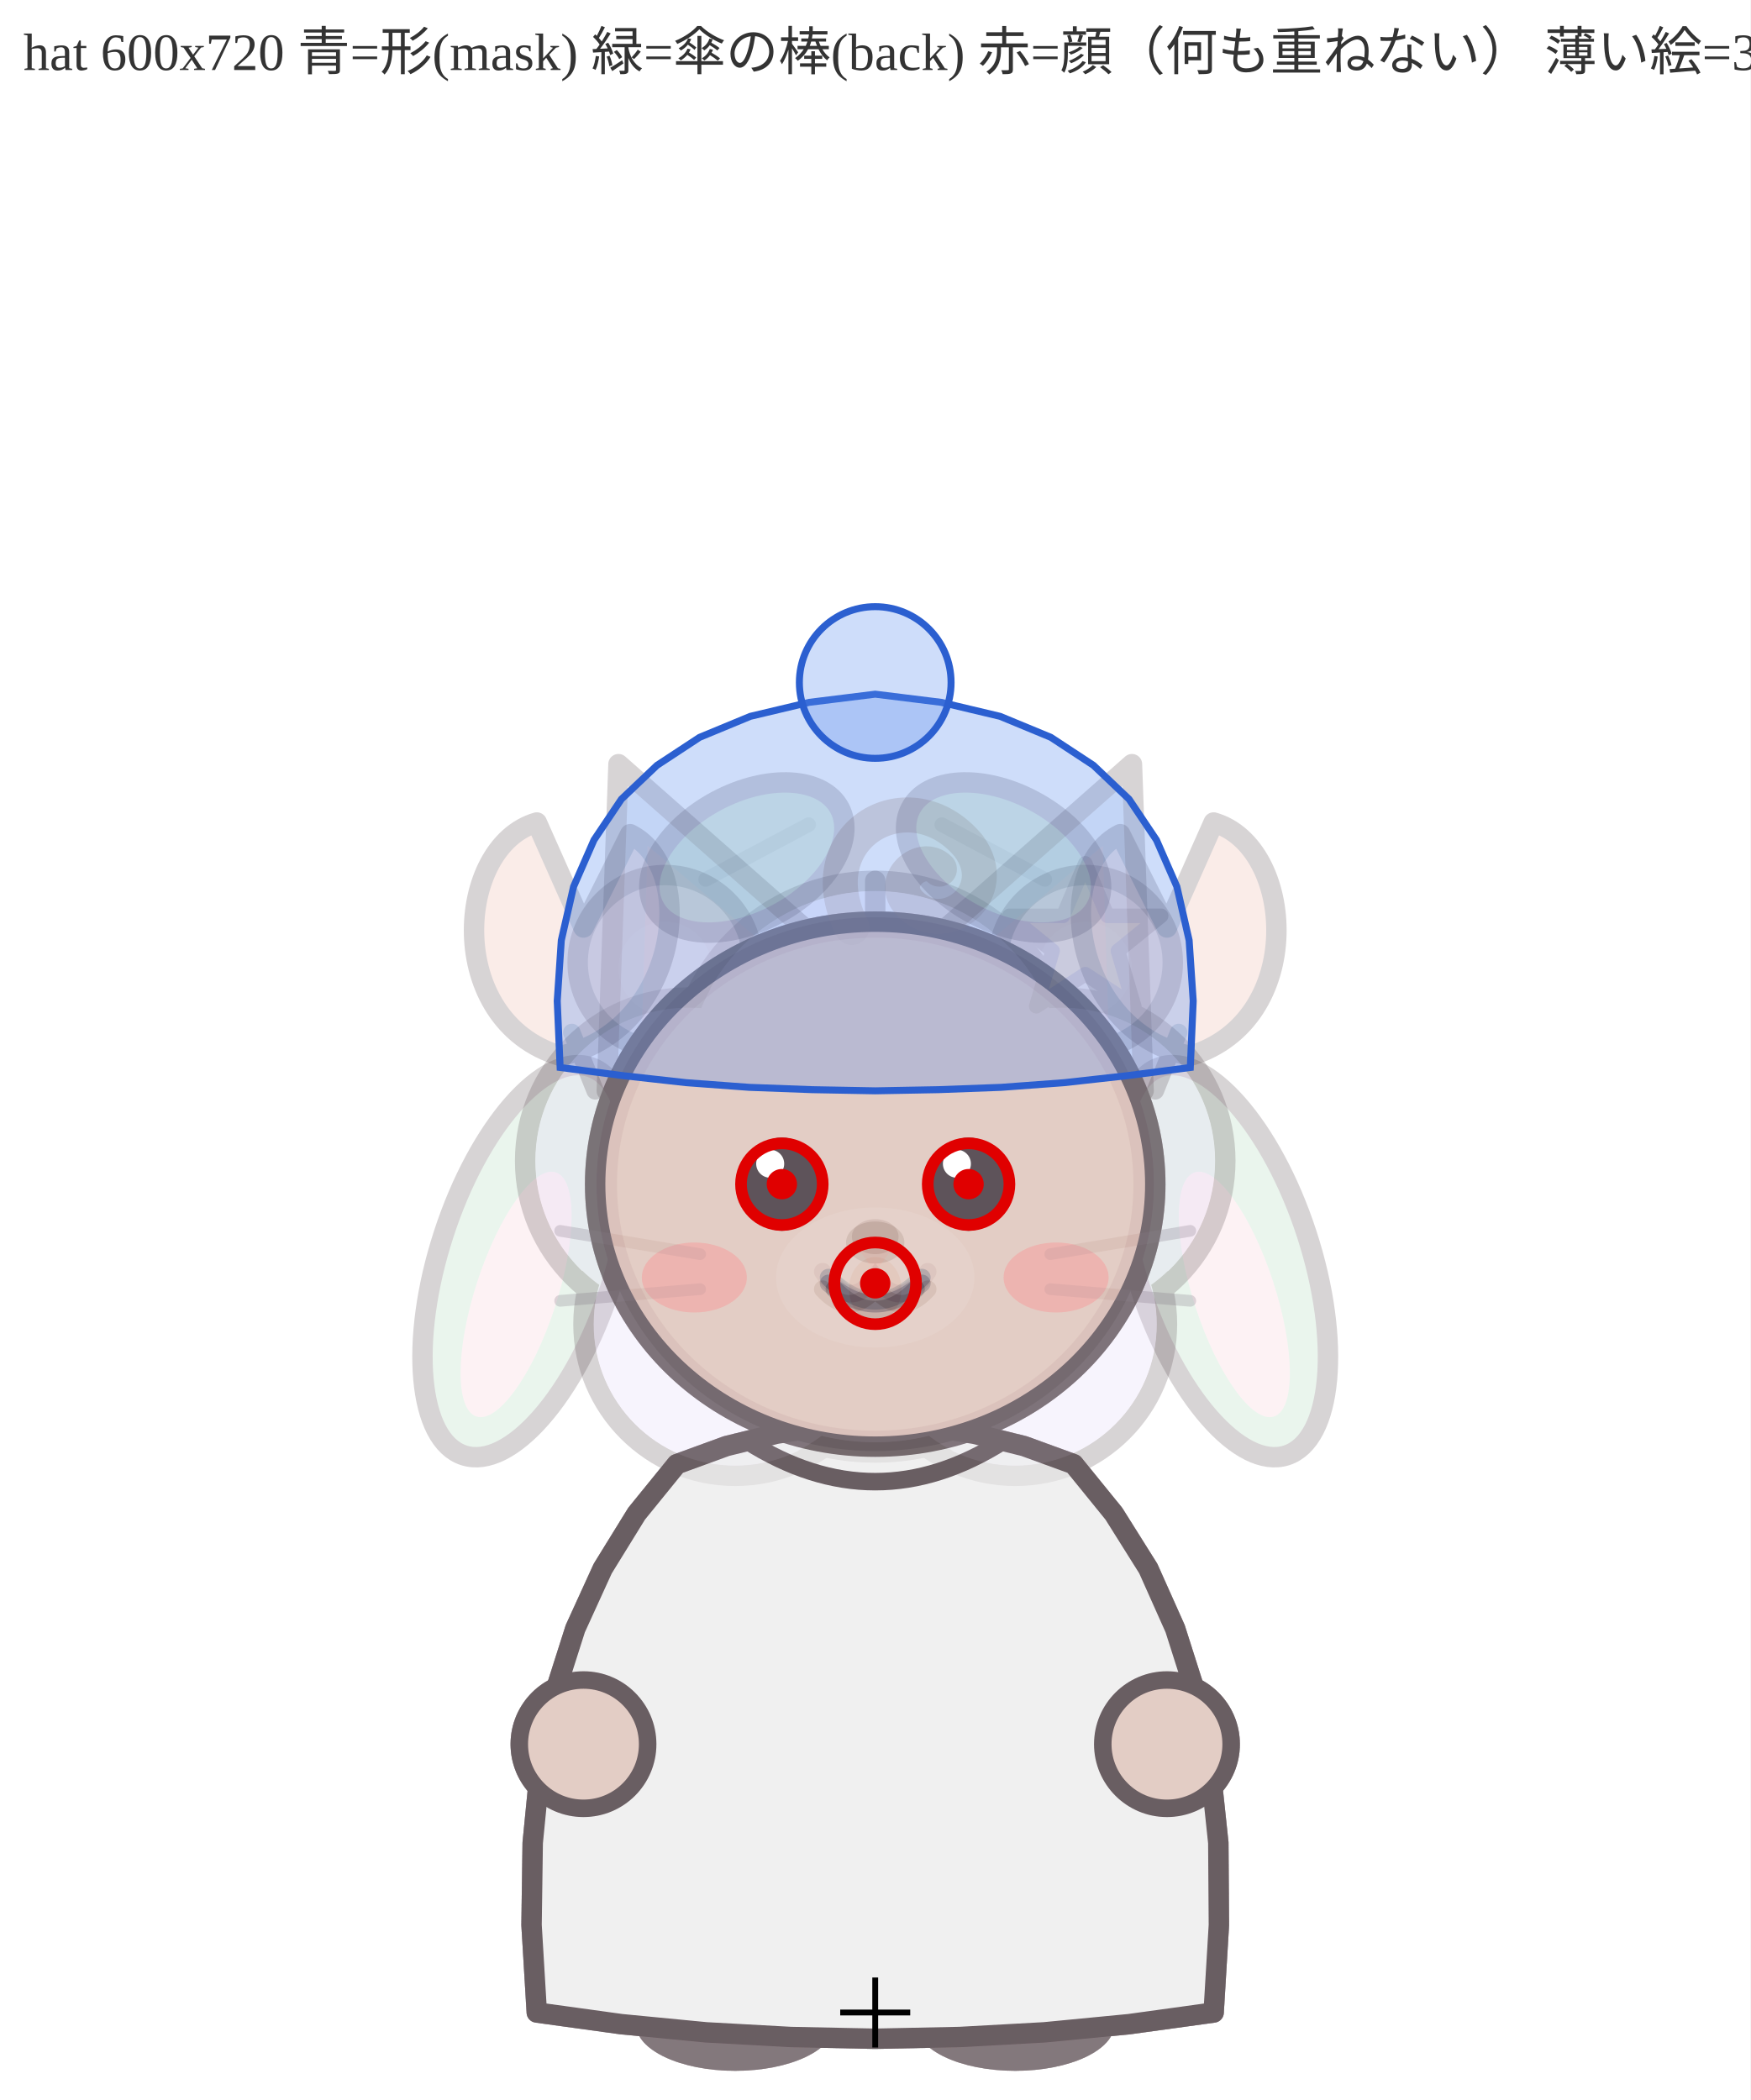
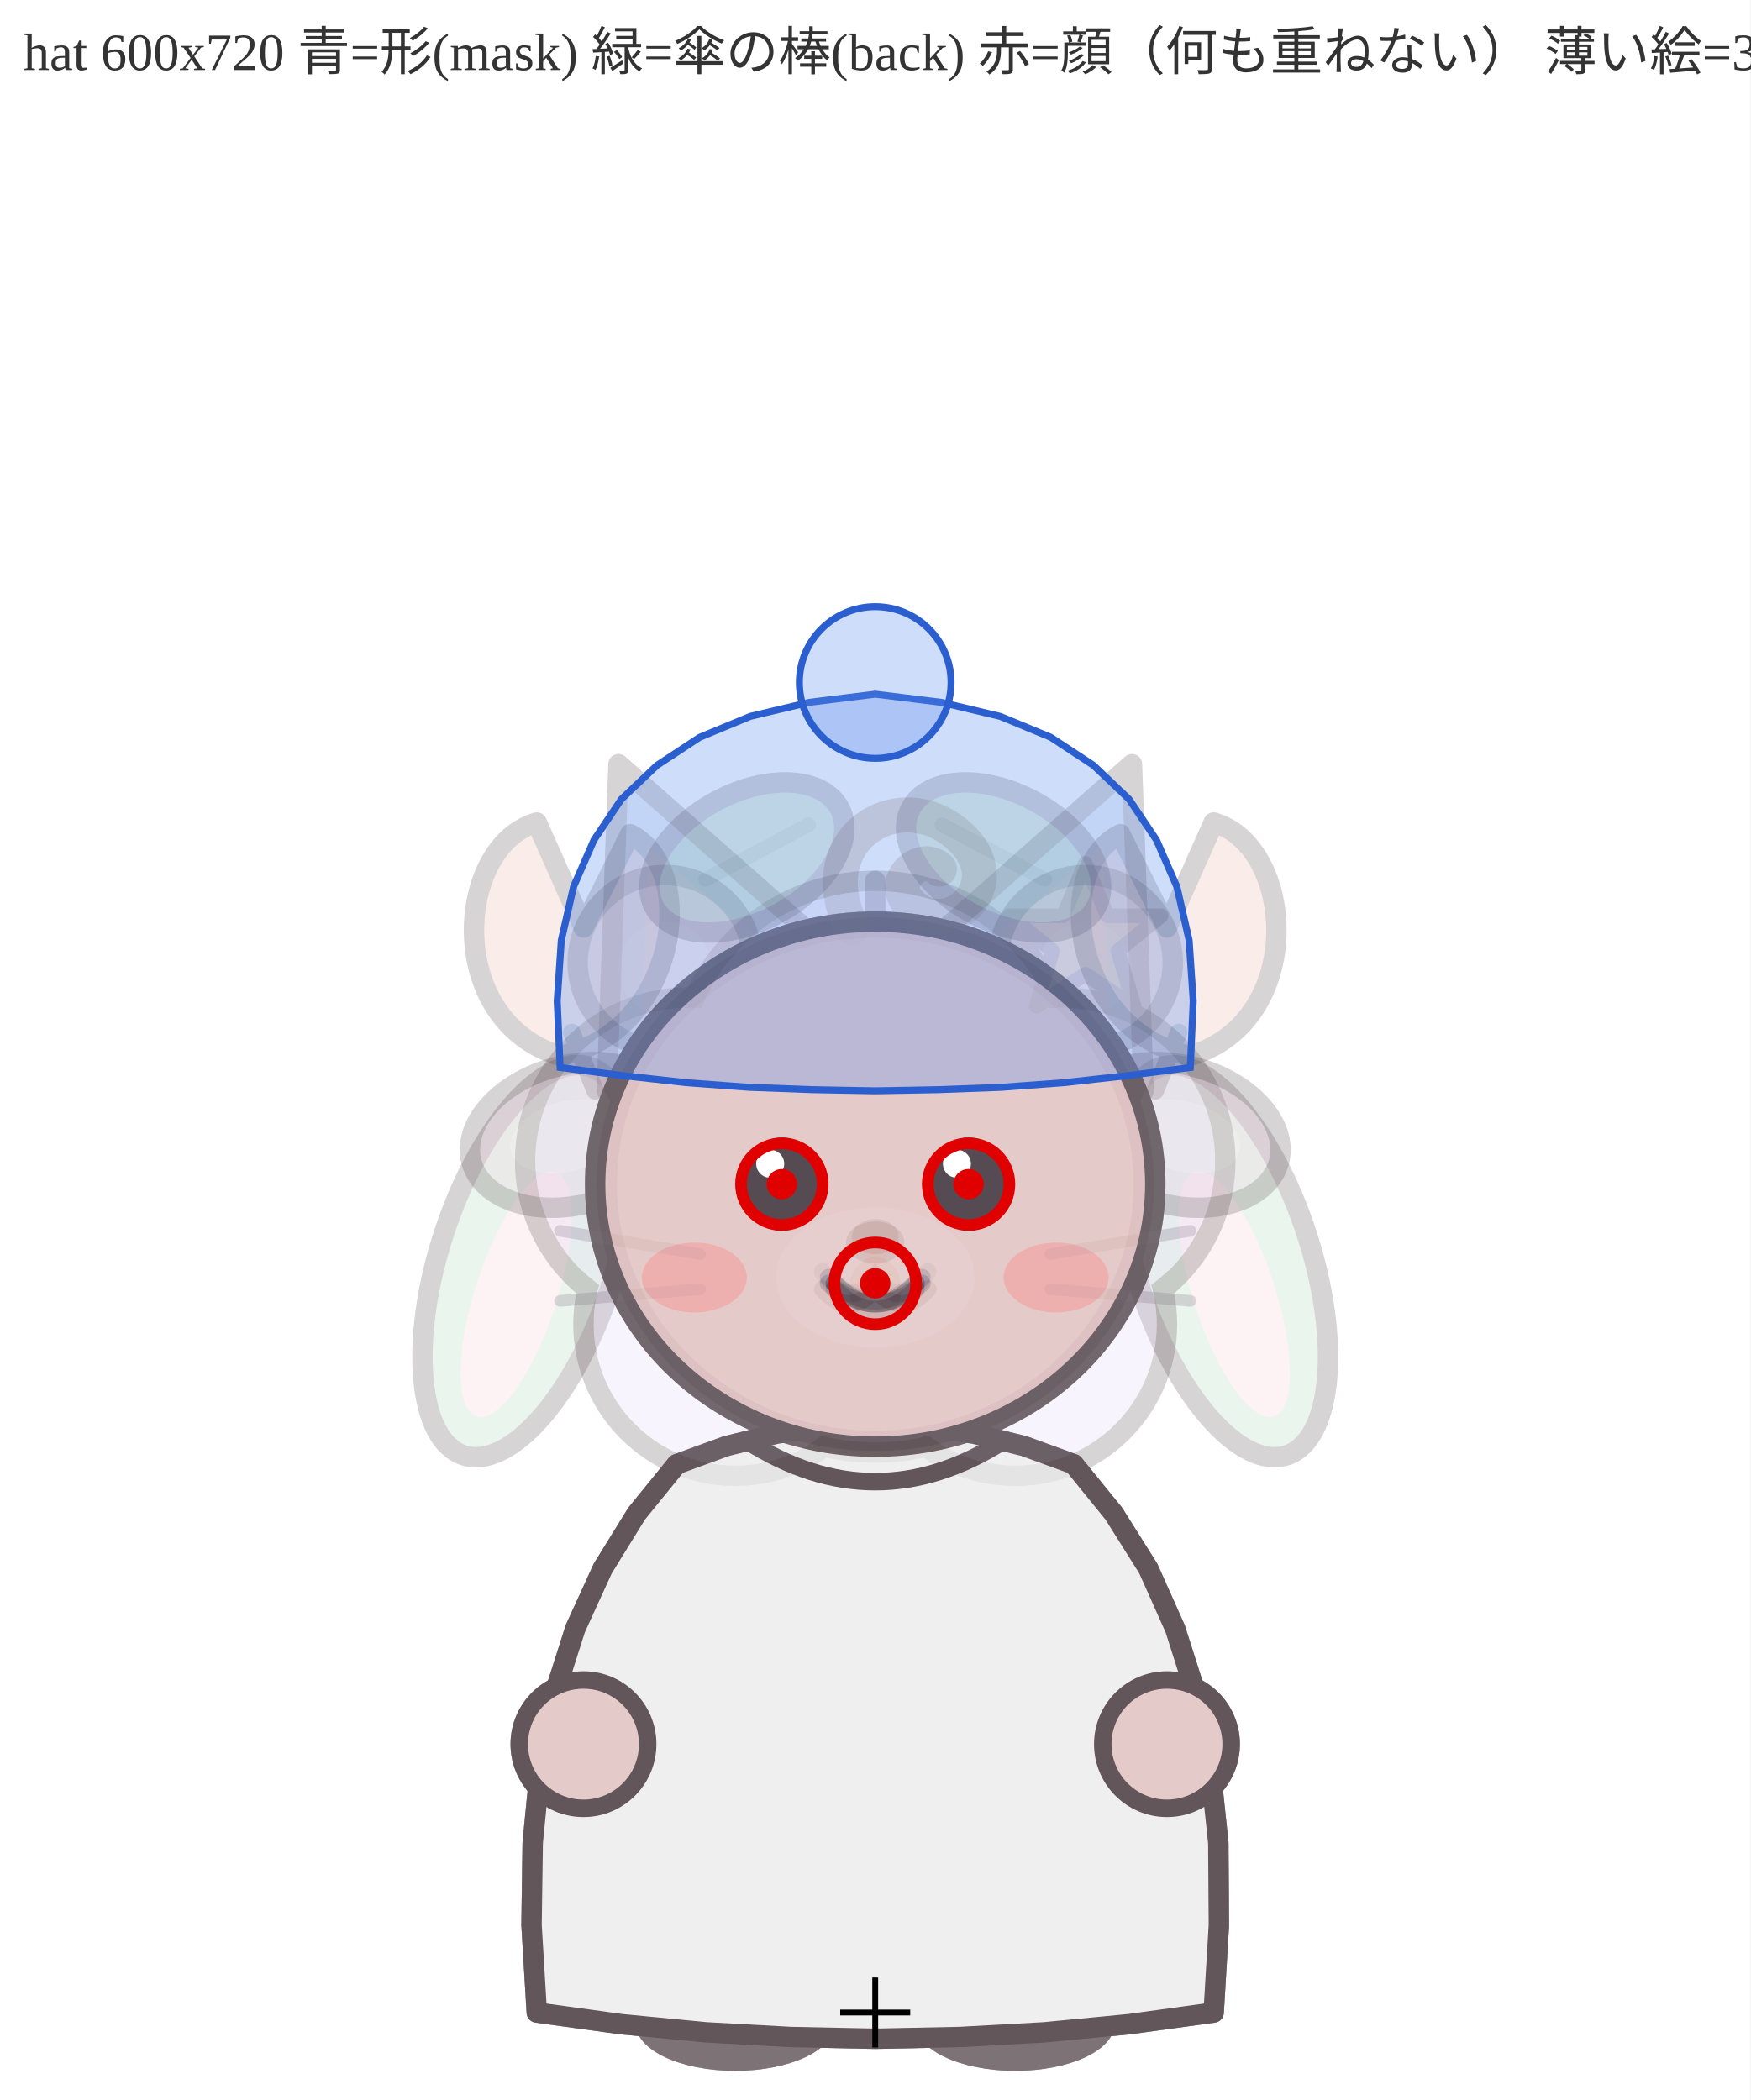
<svg xmlns="http://www.w3.org/2000/svg" width="600" height="720" viewBox="-150 -345 300 360">
  <defs>
    <pattern id="ga" patternUnits="userSpaceOnUse" width="40" height="40">
      <rect width="40" height="40" fill="#eeeeee" />
    </pattern>
  </defs>
  <rect x="-150" y="-345" width="300" height="360" fill="#fff" />
  <g opacity="0.22">
    <g class="char-body">
      <ellipse cx="-24" cy="2" rx="17" ry="8" fill="#6B5B60" />
      <ellipse cx="24" cy="2" rx="17" ry="8" fill="#6B5B60" />
      <polygon points="-58,0 -58.9,-15 -58.7,-29.1 -57.4,-42.3 -55,-54.5 -51.4,-65.8 -46.7,-76.1 -40.9,-85.5 -34,-94 -25.5,-97.1 -17,-99.2 -8.5,-100.6 0,-101 8.5,-100.6 17,-99.2 25.5,-97.1 34,-94 40.9,-85.5 46.8,-76.1 51.4,-65.8 55,-54.5 57.4,-42.3 58.8,-29.1 58.9,-15 58,0 43.5,2 29,3.4 14.5,4.2 0,4.5 -14.5,4.2 -29,3.4 -43.5,2" class="clothes" fill="url(#ga)" stroke="#4A3A40" stroke-opacity="1" stroke-width="3.5" stroke-linejoin="round" />
      <path d="M-22 -98 Q0 -84 22 -98" fill="none" stroke="#4A3A40" stroke-opacity="1" stroke-width="3" />
      <circle cx="-50" cy="-46" r="11" fill="#F5C58E" stroke="#4A3A40" stroke-width="3" />
      <circle cx="50" cy="-46" r="11" fill="#F5C58E" stroke="#4A3A40" stroke-width="3" />
    </g>
    <g class="char-head">
      <ellipse cx="0" cy="-142" rx="48" ry="45" fill="#F5C58E" stroke="#4A3A40" stroke-width="3.5" stroke-linejoin="round" />
      <path d="M-4 -186 C-12 -202 6 -212 16 -200 C22 -192 12 -184 6 -190 C2 -194 8 -199 11 -196" fill="none" stroke="#8A5A3B" stroke-width="6" stroke-linecap="round" />
      <ellipse class="eye" cx="-16" cy="-142" rx="6.5" ry="8" fill="#3B2F35" />
      <circle cx="-18" cy="-145.5" r="2.4" fill="#fff" />
      <ellipse class="eye" cx="16" cy="-142" rx="6.5" ry="8" fill="#3B2F35" />
      <circle cx="14" cy="-145.5" r="2.4" fill="#fff" />
      <ellipse cx="-31" cy="-126" rx="9" ry="6" fill="#F28B8B" opacity="0.55" />
      <ellipse cx="31" cy="-126" rx="9" ry="6" fill="#F28B8B" opacity="0.55" />
      <path d="M-8 -126 Q0 -117 8 -126" fill="none" stroke="#3B2F35" stroke-width="3" stroke-linecap="round" />
    </g>
  </g>
  <g opacity="0.22">
    <g class="char-body">
      <ellipse cx="-24" cy="2" rx="17" ry="8" fill="#6B5B60" />
      <ellipse cx="24" cy="2" rx="17" ry="8" fill="#6B5B60" />
      <polygon points="-58,0 -58.9,-15 -58.7,-29.1 -57.4,-42.3 -55,-54.5 -51.4,-65.8 -46.7,-76.1 -40.9,-85.5 -34,-94 -25.5,-97.1 -17,-99.2 -8.5,-100.6 0,-101 8.5,-100.6 17,-99.2 25.5,-97.1 34,-94 40.9,-85.5 46.8,-76.1 51.4,-65.8 55,-54.5 57.4,-42.3 58.8,-29.1 58.9,-15 58,0 43.5,2 29,3.4 14.5,4.2 0,4.5 -14.5,4.2 -29,3.4 -43.5,2" class="clothes" fill="url(#ga)" stroke="#4A3A40" stroke-opacity="1" stroke-width="3.5" stroke-linejoin="round" />
      <path d="M-22 -98 Q0 -84 22 -98" fill="none" stroke="#4A3A40" stroke-opacity="1" stroke-width="3" />
      <circle cx="-50" cy="-46" r="11" fill="#BFE6CB" stroke="#4A3A40" stroke-width="3" />
      <circle cx="50" cy="-46" r="11" fill="#BFE6CB" stroke="#4A3A40" stroke-width="3" />
    </g>
    <g class="char-head">
      <g transform="rotate(18 -46 -158)">
        <ellipse cx="-50" cy="-126" rx="15" ry="35" fill="#9FD2AF" stroke="#4A3A40" stroke-width="3.5" stroke-linejoin="round" />
        <ellipse cx="-50" cy="-120" rx="7" ry="22" fill="#F7C6CF" />
      </g>
      <g transform="rotate(-18 46 -158)">
        <ellipse cx="50" cy="-126" rx="15" ry="35" fill="#9FD2AF" stroke="#4A3A40" stroke-width="3.5" stroke-linejoin="round" />
        <ellipse cx="50" cy="-120" rx="7" ry="22" fill="#F7C6CF" />
      </g>
      <ellipse cx="0" cy="-142" rx="46" ry="44" fill="#BFE6CB" stroke="#4A3A40" stroke-width="3.5" stroke-linejoin="round" />
      <ellipse class="eye" cx="-16" cy="-142" rx="6.5" ry="8" fill="#3B2F35" />
      <circle cx="-18" cy="-145.5" r="2.4" fill="#fff" />
      <ellipse class="eye" cx="16" cy="-142" rx="6.5" ry="8" fill="#3B2F35" />
      <circle cx="14" cy="-145.5" r="2.4" fill="#fff" />
      <ellipse cx="-31" cy="-126" rx="9" ry="6" fill="#F28B8B" opacity="0.55" />
      <ellipse cx="31" cy="-126" rx="9" ry="6" fill="#F28B8B" opacity="0.55" />
      <path d="M-9 -127 Q-4.5 -120 0 -126 Q4.5 -120 9 -127" fill="none" stroke="#3B2F35" stroke-width="3" stroke-linecap="round" />
    </g>
  </g>
  <g opacity="0.22">
    <g class="char-body">
      <ellipse cx="-24" cy="2" rx="17" ry="8" fill="#6B5B60" />
      <ellipse cx="24" cy="2" rx="17" ry="8" fill="#6B5B60" />
      <polygon points="-58,0 -58.9,-15 -58.7,-29.1 -57.4,-42.3 -55,-54.5 -51.4,-65.8 -46.7,-76.1 -40.9,-85.5 -34,-94 -25.5,-97.1 -17,-99.2 -8.5,-100.6 0,-101 8.5,-100.6 17,-99.2 25.5,-97.1 34,-94 40.9,-85.5 46.8,-76.1 51.4,-65.8 55,-54.5 57.4,-42.3 58.8,-29.1 58.9,-15 58,0 43.5,2 29,3.4 14.5,4.2 0,4.5 -14.5,4.2 -29,3.4 -43.5,2" class="clothes" fill="url(#ga)" stroke="#4A3A40" stroke-opacity="1" stroke-width="3.5" stroke-linejoin="round" />
      <path d="M-22 -98 Q0 -84 22 -98" fill="none" stroke="#4A3A40" stroke-opacity="1" stroke-width="3" />
      <circle cx="-50" cy="-46" r="11" fill="#DCCBF4" stroke="#4A3A40" stroke-width="3" />
      <circle cx="50" cy="-46" r="11" fill="#DCCBF4" stroke="#4A3A40" stroke-width="3" />
    </g>
    <g class="char-head">
      <circle cx="0" cy="-160" r="34" fill="#DCCBF4" stroke="#4A3A40" stroke-width="3.5" stroke-linejoin="round" />
      <circle cx="-32" cy="-146" r="28" fill="#DCCBF4" stroke="#4A3A40" stroke-width="3.5" stroke-linejoin="round" />
      <circle cx="32" cy="-146" r="28" fill="#DCCBF4" stroke="#4A3A40" stroke-width="3.5" stroke-linejoin="round" />
      <circle cx="-24" cy="-118" r="26" fill="#DCCBF4" stroke="#4A3A40" stroke-width="3.5" stroke-linejoin="round" />
      <circle cx="24" cy="-118" r="26" fill="#DCCBF4" stroke="#4A3A40" stroke-width="3.5" stroke-linejoin="round" />
      <circle cx="0" cy="-136" r="40" fill="#DCCBF4" stroke="#4A3A40" stroke-width="3.5" stroke-linejoin="round" />
      <circle cx="0" cy="-160" r="32.2" fill="#DCCBF4" />
      <circle cx="-32" cy="-146" r="26.2" fill="#DCCBF4" />
      <circle cx="32" cy="-146" r="26.2" fill="#DCCBF4" />
      <circle cx="-24" cy="-118" r="24.2" fill="#DCCBF4" />
      <circle cx="24" cy="-118" r="24.2" fill="#DCCBF4" />
      <circle cx="0" cy="-136" r="38.2" fill="#DCCBF4" />
      <path transform="translate(36 -184)" d="M0 -13 L3.8 -4 L13 -4 L5.6 2 L8.4 11.5 L0 6 L-8.4 11.5 L-5.6 2 L-13 -4 L-3.8 -4Z" fill="#FFD45C" stroke="#4A3A40" stroke-width="2.5" stroke-linejoin="round" />
      <ellipse class="eye" cx="-16" cy="-142" rx="6.5" ry="8" fill="#3B2F35" />
      <circle cx="-18" cy="-145.5" r="2.4" fill="#fff" />
      <ellipse class="eye" cx="16" cy="-142" rx="6.5" ry="8" fill="#3B2F35" />
      <circle cx="14" cy="-145.5" r="2.4" fill="#fff" />
      <ellipse cx="-31" cy="-126" rx="9" ry="6" fill="#F28B8B" opacity="0.55" />
      <ellipse cx="31" cy="-126" rx="9" ry="6" fill="#F28B8B" opacity="0.55" />
      <ellipse cx="0" cy="-124" rx="4.5" ry="5.5" fill="#C0616F" />
    </g>
  </g>
  <g opacity="0.22">
    <g class="char-body">
      <ellipse cx="-24" cy="2" rx="17" ry="8" fill="#6B5B60" />
      <ellipse cx="24" cy="2" rx="17" ry="8" fill="#6B5B60" />
      <polygon points="-58,0 -58.9,-15 -58.7,-29.1 -57.4,-42.3 -55,-54.5 -51.4,-65.8 -46.7,-76.1 -40.9,-85.5 -34,-94 -25.5,-97.1 -17,-99.2 -8.5,-100.6 0,-101 8.5,-100.6 17,-99.2 25.5,-97.1 34,-94 40.9,-85.5 46.8,-76.1 51.4,-65.8 55,-54.5 57.4,-42.3 58.8,-29.1 58.9,-15 58,0 43.5,2 29,3.4 14.5,4.2 0,4.5 -14.5,4.2 -29,3.4 -43.5,2" class="clothes" fill="url(#ga)" stroke="#4A3A40" stroke-opacity="1" stroke-width="3.5" stroke-linejoin="round" />
      <path d="M-22 -98 Q0 -84 22 -98" fill="none" stroke="#4A3A40" stroke-opacity="1" stroke-width="3" />
      <circle cx="-50" cy="-46" r="11" fill="#BCCDE4" stroke="#4A3A40" stroke-width="3" />
      <circle cx="50" cy="-46" r="11" fill="#BCCDE4" stroke="#4A3A40" stroke-width="3" />
    </g>
    <g class="char-head">
      <path d="M-46 -158 L-44 -214 L-10 -184 Z" fill="#BCCDE4" stroke="#4A3A40" stroke-width="3.5" stroke-linejoin="round" />
      <path d="M-40 -168 L-39 -200 L-20 -184 Z" fill="#F7C6CF" />
      <path d="M46 -158 L44 -214 L10 -184 Z" fill="#BCCDE4" stroke="#4A3A40" stroke-width="3.5" stroke-linejoin="round" />
      <path d="M40 -168 L39 -200 L20 -184 Z" fill="#F7C6CF" />
      <ellipse cx="0" cy="-142" rx="48" ry="45" fill="#BCCDE4" stroke="#4A3A40" stroke-width="3.5" stroke-linejoin="round" />
      <ellipse class="eye" cx="-16" cy="-142" rx="6.5" ry="8" fill="#3B2F35" />
      <circle cx="-18" cy="-145.5" r="2.4" fill="#fff" />
      <ellipse class="eye" cx="16" cy="-142" rx="6.5" ry="8" fill="#3B2F35" />
      <circle cx="14" cy="-145.5" r="2.4" fill="#fff" />
      <ellipse cx="-31" cy="-126" rx="9" ry="6" fill="#F28B8B" opacity="0.55" />
      <ellipse cx="31" cy="-126" rx="9" ry="6" fill="#F28B8B" opacity="0.55" />
      <path d="M-3 -131 L3 -131 L0 -127 Z" fill="#E79AAA" />
      <path d="M-9 -124 Q-4.5 -119 0 -124 Q4.5 -119 9 -124" fill="none" stroke="#3B2F35" stroke-width="3" stroke-linecap="round" />
      <path d="M30 -130 L54 -134 M30 -124 L54 -122" stroke="#6E6070" stroke-width="2" stroke-linecap="round" />
      <path d="M-30 -130 L-54 -134 M-30 -124 L-54 -122" stroke="#6E6070" stroke-width="2" stroke-linecap="round" />
    </g>
  </g>
  <g opacity="0.22">
    <g class="char-body">
      <ellipse cx="-24" cy="2" rx="17" ry="8" fill="#6B5B60" />
      <ellipse cx="24" cy="2" rx="17" ry="8" fill="#6B5B60" />
      <polygon points="-58,0 -58.9,-15 -58.7,-29.1 -57.4,-42.3 -55,-54.5 -51.4,-65.8 -46.7,-76.1 -40.9,-85.5 -34,-94 -25.5,-97.1 -17,-99.2 -8.5,-100.6 0,-101 8.5,-100.6 17,-99.2 25.5,-97.1 34,-94 40.9,-85.5 46.8,-76.1 51.4,-65.8 55,-54.5 57.4,-42.3 58.8,-29.1 58.9,-15 58,0 43.5,2 29,3.4 14.5,4.2 0,4.5 -14.5,4.2 -29,3.4 -43.5,2" class="clothes" fill="url(#ga)" stroke="#4A3A40" stroke-opacity="1" stroke-width="3.5" stroke-linejoin="round" />
      <path d="M-22 -98 Q0 -84 22 -98" fill="none" stroke="#4A3A40" stroke-opacity="1" stroke-width="3" />
      <circle cx="-50" cy="-46" r="11" fill="#E6C3BE" stroke="#4A3A40" stroke-width="3" />
      <circle cx="50" cy="-46" r="11" fill="#E6C3BE" stroke="#4A3A40" stroke-width="3" />
    </g>
    <g class="char-head">
      <circle cx="-36" cy="-180" r="15" fill="#E6C3BE" stroke="#4A3A40" stroke-width="3.5" stroke-linejoin="round" />
      <circle cx="-36" cy="-179" r="8" fill="#F2D6D2" />
      <circle cx="36" cy="-180" r="15" fill="#E6C3BE" stroke="#4A3A40" stroke-width="3.5" stroke-linejoin="round" />
      <circle cx="36" cy="-179" r="8" fill="#F2D6D2" />
      <ellipse cx="0" cy="-142" rx="48" ry="45" fill="#E6C3BE" stroke="#4A3A40" stroke-width="3.5" stroke-linejoin="round" />
      <ellipse cx="0" cy="-126" rx="17" ry="12" fill="#F6E3DE" />
      <ellipse class="eye" cx="-16" cy="-142" rx="6.5" ry="8" fill="#3B2F35" />
      <circle cx="-18" cy="-145.5" r="2.4" fill="#fff" />
      <ellipse class="eye" cx="16" cy="-142" rx="6.5" ry="8" fill="#3B2F35" />
      <circle cx="14" cy="-145.5" r="2.4" fill="#fff" />
      <ellipse cx="-31" cy="-126" rx="9" ry="6" fill="#F28B8B" opacity="0.55" />
      <ellipse cx="31" cy="-126" rx="9" ry="6" fill="#F28B8B" opacity="0.55" />
      <ellipse cx="0" cy="-132" rx="5" ry="3.6" fill="#6B4E4A" />
      <path d="M-7 -124 Q0 -117 7 -124" fill="none" stroke="#3B2F35" stroke-width="3" stroke-linecap="round" />
    </g>
  </g>
  <g opacity="0.22">
    <g class="char-body">
      <ellipse cx="-24" cy="2" rx="17" ry="8" fill="#6B5B60" />
      <ellipse cx="24" cy="2" rx="17" ry="8" fill="#6B5B60" />
      <polygon points="-58,0 -58.9,-15 -58.7,-29.1 -57.4,-42.3 -55,-54.5 -51.4,-65.8 -46.7,-76.1 -40.9,-85.5 -34,-94 -25.5,-97.1 -17,-99.2 -8.5,-100.6 0,-101 8.5,-100.6 17,-99.2 25.5,-97.1 34,-94 40.9,-85.5 46.8,-76.1 51.4,-65.8 55,-54.5 57.4,-42.3 58.8,-29.1 58.9,-15 58,0 43.5,2 29,3.4 14.5,4.2 0,4.5 -14.5,4.2 -29,3.4 -43.5,2" class="clothes" fill="url(#ga)" stroke="#4A3A40" stroke-opacity="1" stroke-width="3.5" stroke-linejoin="round" />
      <path d="M-22 -98 Q0 -84 22 -98" fill="none" stroke="#4A3A40" stroke-opacity="1" stroke-width="3" />
      <circle cx="-50" cy="-46" r="11" fill="#E9A797" stroke="#4A3A40" stroke-width="3" />
      <circle cx="50" cy="-46" r="11" fill="#E9A797" stroke="#4A3A40" stroke-width="3" />
    </g>
    <g class="char-head">
      <path d="M-54 -164 C-74 -170 -72 -200 -58 -204 L-50 -186 L-42 -202 C-30 -196 -34 -168 -54 -164 Z" fill="#E9A797" stroke="#4A3A40" stroke-width="3.5" stroke-linejoin="round" />
      <path d="M-48 -158 L-52 -168" stroke="#4A3A40" stroke-width="3" stroke-linecap="round" />
      <path d="M54 -164 C74 -170 72 -200 58 -204 L50 -186 L42 -202 C30 -196 34 -168 54 -164 Z" fill="#E9A797" stroke="#4A3A40" stroke-width="3.5" stroke-linejoin="round" />
      <path d="M48 -158 L52 -168" stroke="#4A3A40" stroke-width="3" stroke-linecap="round" />
      <ellipse cx="0" cy="-142" rx="48" ry="45" fill="#E9A797" stroke="#4A3A40" stroke-width="3.5" stroke-linejoin="round" />
      <ellipse class="eye" cx="-16" cy="-142" rx="6.5" ry="8" fill="#3B2F35" />
      <circle cx="-18" cy="-145.5" r="2.4" fill="#fff" />
      <ellipse class="eye" cx="16" cy="-142" rx="6.5" ry="8" fill="#3B2F35" />
      <circle cx="14" cy="-145.5" r="2.4" fill="#fff" />
      <ellipse cx="-31" cy="-126" rx="9" ry="6" fill="#F28B8B" opacity="0.55" />
      <ellipse cx="31" cy="-126" rx="9" ry="6" fill="#F28B8B" opacity="0.55" />
      <path d="M-8 -126 Q0 -118 8 -126" fill="none" stroke="#3B2F35" stroke-width="3" stroke-linecap="round" />
    </g>
  </g>
  <g opacity="0.22">
    <g class="char-body">
      <ellipse cx="-24" cy="2" rx="17" ry="8" fill="#6B5B60" />
      <ellipse cx="24" cy="2" rx="17" ry="8" fill="#6B5B60" />
      <polygon points="-58,0 -58.9,-15 -58.7,-29.1 -57.4,-42.3 -55,-54.5 -51.4,-65.8 -46.7,-76.1 -40.9,-85.5 -34,-94 -25.5,-97.1 -17,-99.2 -8.5,-100.6 0,-101 8.5,-100.6 17,-99.2 25.5,-97.1 34,-94 40.9,-85.5 46.8,-76.1 51.4,-65.8 55,-54.5 57.4,-42.3 58.8,-29.1 58.9,-15 58,0 43.5,2 29,3.4 14.5,4.2 0,4.5 -14.5,4.2 -29,3.4 -43.5,2" class="clothes" fill="url(#ga)" stroke="#4A3A40" stroke-opacity="1" stroke-width="3.5" stroke-linejoin="round" />
      <path d="M-22 -98 Q0 -84 22 -98" fill="none" stroke="#4A3A40" stroke-opacity="1" stroke-width="3" />
      <circle cx="-50" cy="-46" r="11" fill="#E4C4A8" stroke="#4A3A40" stroke-width="3" />
      <circle cx="50" cy="-46" r="11" fill="#E4C4A8" stroke="#4A3A40" stroke-width="3" />
    </g>
    <g class="char-head">
      <path d="M0 -184 V-194" stroke="#4A3A40" stroke-width="3.5" stroke-linecap="round" />
      <g transform="rotate(-28 -22 -198)">
        <ellipse cx="-22" cy="-198" rx="18" ry="11" fill="#88C47C" stroke="#4A3A40" stroke-width="3.5" stroke-linejoin="round" />
        <path d="M-10 -198 H-30" stroke="#5A9652" stroke-width="2.5" stroke-linecap="round" />
      </g>
      <g transform="rotate(28 22 -198)">
        <ellipse cx="22" cy="-198" rx="18" ry="11" fill="#88C47C" stroke="#4A3A40" stroke-width="3.5" stroke-linejoin="round" />
        <path d="M10 -198 H30" stroke="#5A9652" stroke-width="2.5" stroke-linecap="round" />
      </g>
      <ellipse cx="0" cy="-142" rx="48" ry="45" fill="#E4C4A8" stroke="#4A3A40" stroke-width="3.5" stroke-linejoin="round" />
      <ellipse class="eye" cx="-16" cy="-142" rx="6.5" ry="8" fill="#3B2F35" />
      <circle cx="-18" cy="-145.5" r="2.4" fill="#fff" />
      <ellipse class="eye" cx="16" cy="-142" rx="6.5" ry="8" fill="#3B2F35" />
      <circle cx="14" cy="-145.5" r="2.4" fill="#fff" />
      <ellipse cx="-31" cy="-126" rx="9" ry="6" fill="#F28B8B" opacity="0.55" />
      <ellipse cx="31" cy="-126" rx="9" ry="6" fill="#F28B8B" opacity="0.55" />
      <ellipse cx="0" cy="-133" rx="4" ry="3" fill="#9E7356" />
      <path d="M-8 -125 Q0 -118 8 -125" fill="none" stroke="#3B2F35" stroke-width="3" stroke-linecap="round" />
    </g>
  </g>
+   <g opacity="0.22">
+     <g class="char-body">
+       <ellipse cx="-24" cy="2" rx="17" ry="8" fill="#6B5B60" />
+       <ellipse cx="24" cy="2" rx="17" ry="8" fill="#6B5B60" />
+       <polygon points="-58,0 -58.9,-15 -58.7,-29.1 -57.4,-42.3 -55,-54.5 -51.4,-65.8 -46.7,-76.1 -40.9,-85.5 -34,-94 -25.5,-97.1 -17,-99.2 -8.5,-100.6 0,-101 8.5,-100.6 17,-99.2 25.5,-97.1 34,-94 40.9,-85.5 46.8,-76.1 51.4,-65.8 55,-54.5 57.4,-42.3 58.8,-29.1 58.9,-15 58,0 43.5,2 29,3.4 14.5,4.2 0,4.5 -14.5,4.2 -29,3.4 -43.5,2" class="clothes" fill="url(#ga)" stroke="#4A3A40" stroke-opacity="1" stroke-width="3.5" stroke-linejoin="round" />
+       <path d="M-22 -98 Q0 -84 22 -98" fill="none" stroke="#4A3A40" stroke-opacity="1" stroke-width="3" />
+       <circle cx="-50" cy="-46" r="11" fill="#E8C6DC" stroke="#4A3A40" stroke-width="3" />
+       <circle cx="50" cy="-46" r="11" fill="#E8C6DC" stroke="#4A3A40" stroke-width="3" />
+     </g>
+     <g class="char-head">
+       <g transform="rotate(-15 -46 -152)">
+         <ellipse cx="-52" cy="-152" rx="18" ry="12" fill="#E8C6DC" stroke="#4A3A40" stroke-width="3.5" stroke-linejoin="round" />
+         <ellipse cx="-53" cy="-152" rx="10" ry="6" fill="#F7DCE8" />
+       </g>
+       <g transform="rotate(15 46 -152)">
+         <ellipse cx="52" cy="-152" rx="18" ry="12" fill="#E8C6DC" stroke="#4A3A40" stroke-width="3.5" stroke-linejoin="round" />
+         <ellipse cx="53" cy="-152" rx="10" ry="6" fill="#F7DCE8" />
+       </g>
+       <ellipse cx="0" cy="-142" rx="48" ry="45" fill="#E8C6DC" stroke="#4A3A40" stroke-width="3.5" stroke-linejoin="round" />
+       <ellipse class="eye" cx="-16" cy="-142" rx="6.5" ry="8" fill="#3B2F35" />
+       <circle cx="-18" cy="-145.5" r="2.4" fill="#fff" />
+       <ellipse class="eye" cx="16" cy="-142" rx="6.5" ry="8" fill="#3B2F35" />
+       <circle cx="14" cy="-145.5" r="2.4" fill="#fff" />
+       <ellipse cx="-31" cy="-126" rx="9" ry="6" fill="#F28B8B" opacity="0.55" />
+       <ellipse cx="31" cy="-126" rx="9" ry="6" fill="#F28B8B" opacity="0.55" />
+       <path d="M-7 -125 Q0 -118 7 -125" fill="none" stroke="#3B2F35" stroke-width="3" stroke-linecap="round" />
+     </g>
+   </g>
  <polygon points="-54,-162 -54.5,-173.4 -53.8,-183.8 -51.7,-193 -48.2,-201 -43.5,-208 -37.4,-213.8 -30.1,-218.6 -21.4,-222.2 -11.3,-224.6 0,-226 11.3,-224.6 21.4,-222.2 30.1,-218.6 37.4,-213.8 43.5,-208 48.2,-201 51.7,-193 53.8,-183.8 54.5,-173.4 54,-162 43.2,-160.6 32.4,-159.4 21.6,-158.6 10.8,-158.2 0,-158 -10.8,-158.2 -21.6,-158.6 -32.4,-159.4 -43.2,-160.6" fill="#5b8def" fill-opacity="0.3" stroke="#2b5fd0" stroke-width="1.2" />
  <ellipse cx="0" cy="-228" rx="13" ry="13" fill="#5b8def" fill-opacity="0.3" stroke="#2b5fd0" stroke-width="1.2" />
  <circle cx="-16" cy="-142" r="7" fill="none" stroke="#e00000" stroke-width="2" />
  <circle cx="-16" cy="-142" r="2.6" fill="#e00000" />
  <circle cx="16" cy="-142" r="7" fill="none" stroke="#e00000" stroke-width="2" />
  <circle cx="16" cy="-142" r="2.6" fill="#e00000" />
  <circle cx="0" cy="-125" r="7" fill="none" stroke="#e00000" stroke-width="2" />
  <circle cx="0" cy="-125" r="2.6" fill="#e00000" />
  <path d="M-6 0 H6 M0 -6 V6" stroke="#000" stroke-width="1" />
  <text x="-146" y="-333" font-size="9" fill="#333">hat 600x720 青=形(mask) 緑=傘の棒(back) 赤=顔（何も重ねない） 薄い絵=3体</text>
</svg>
